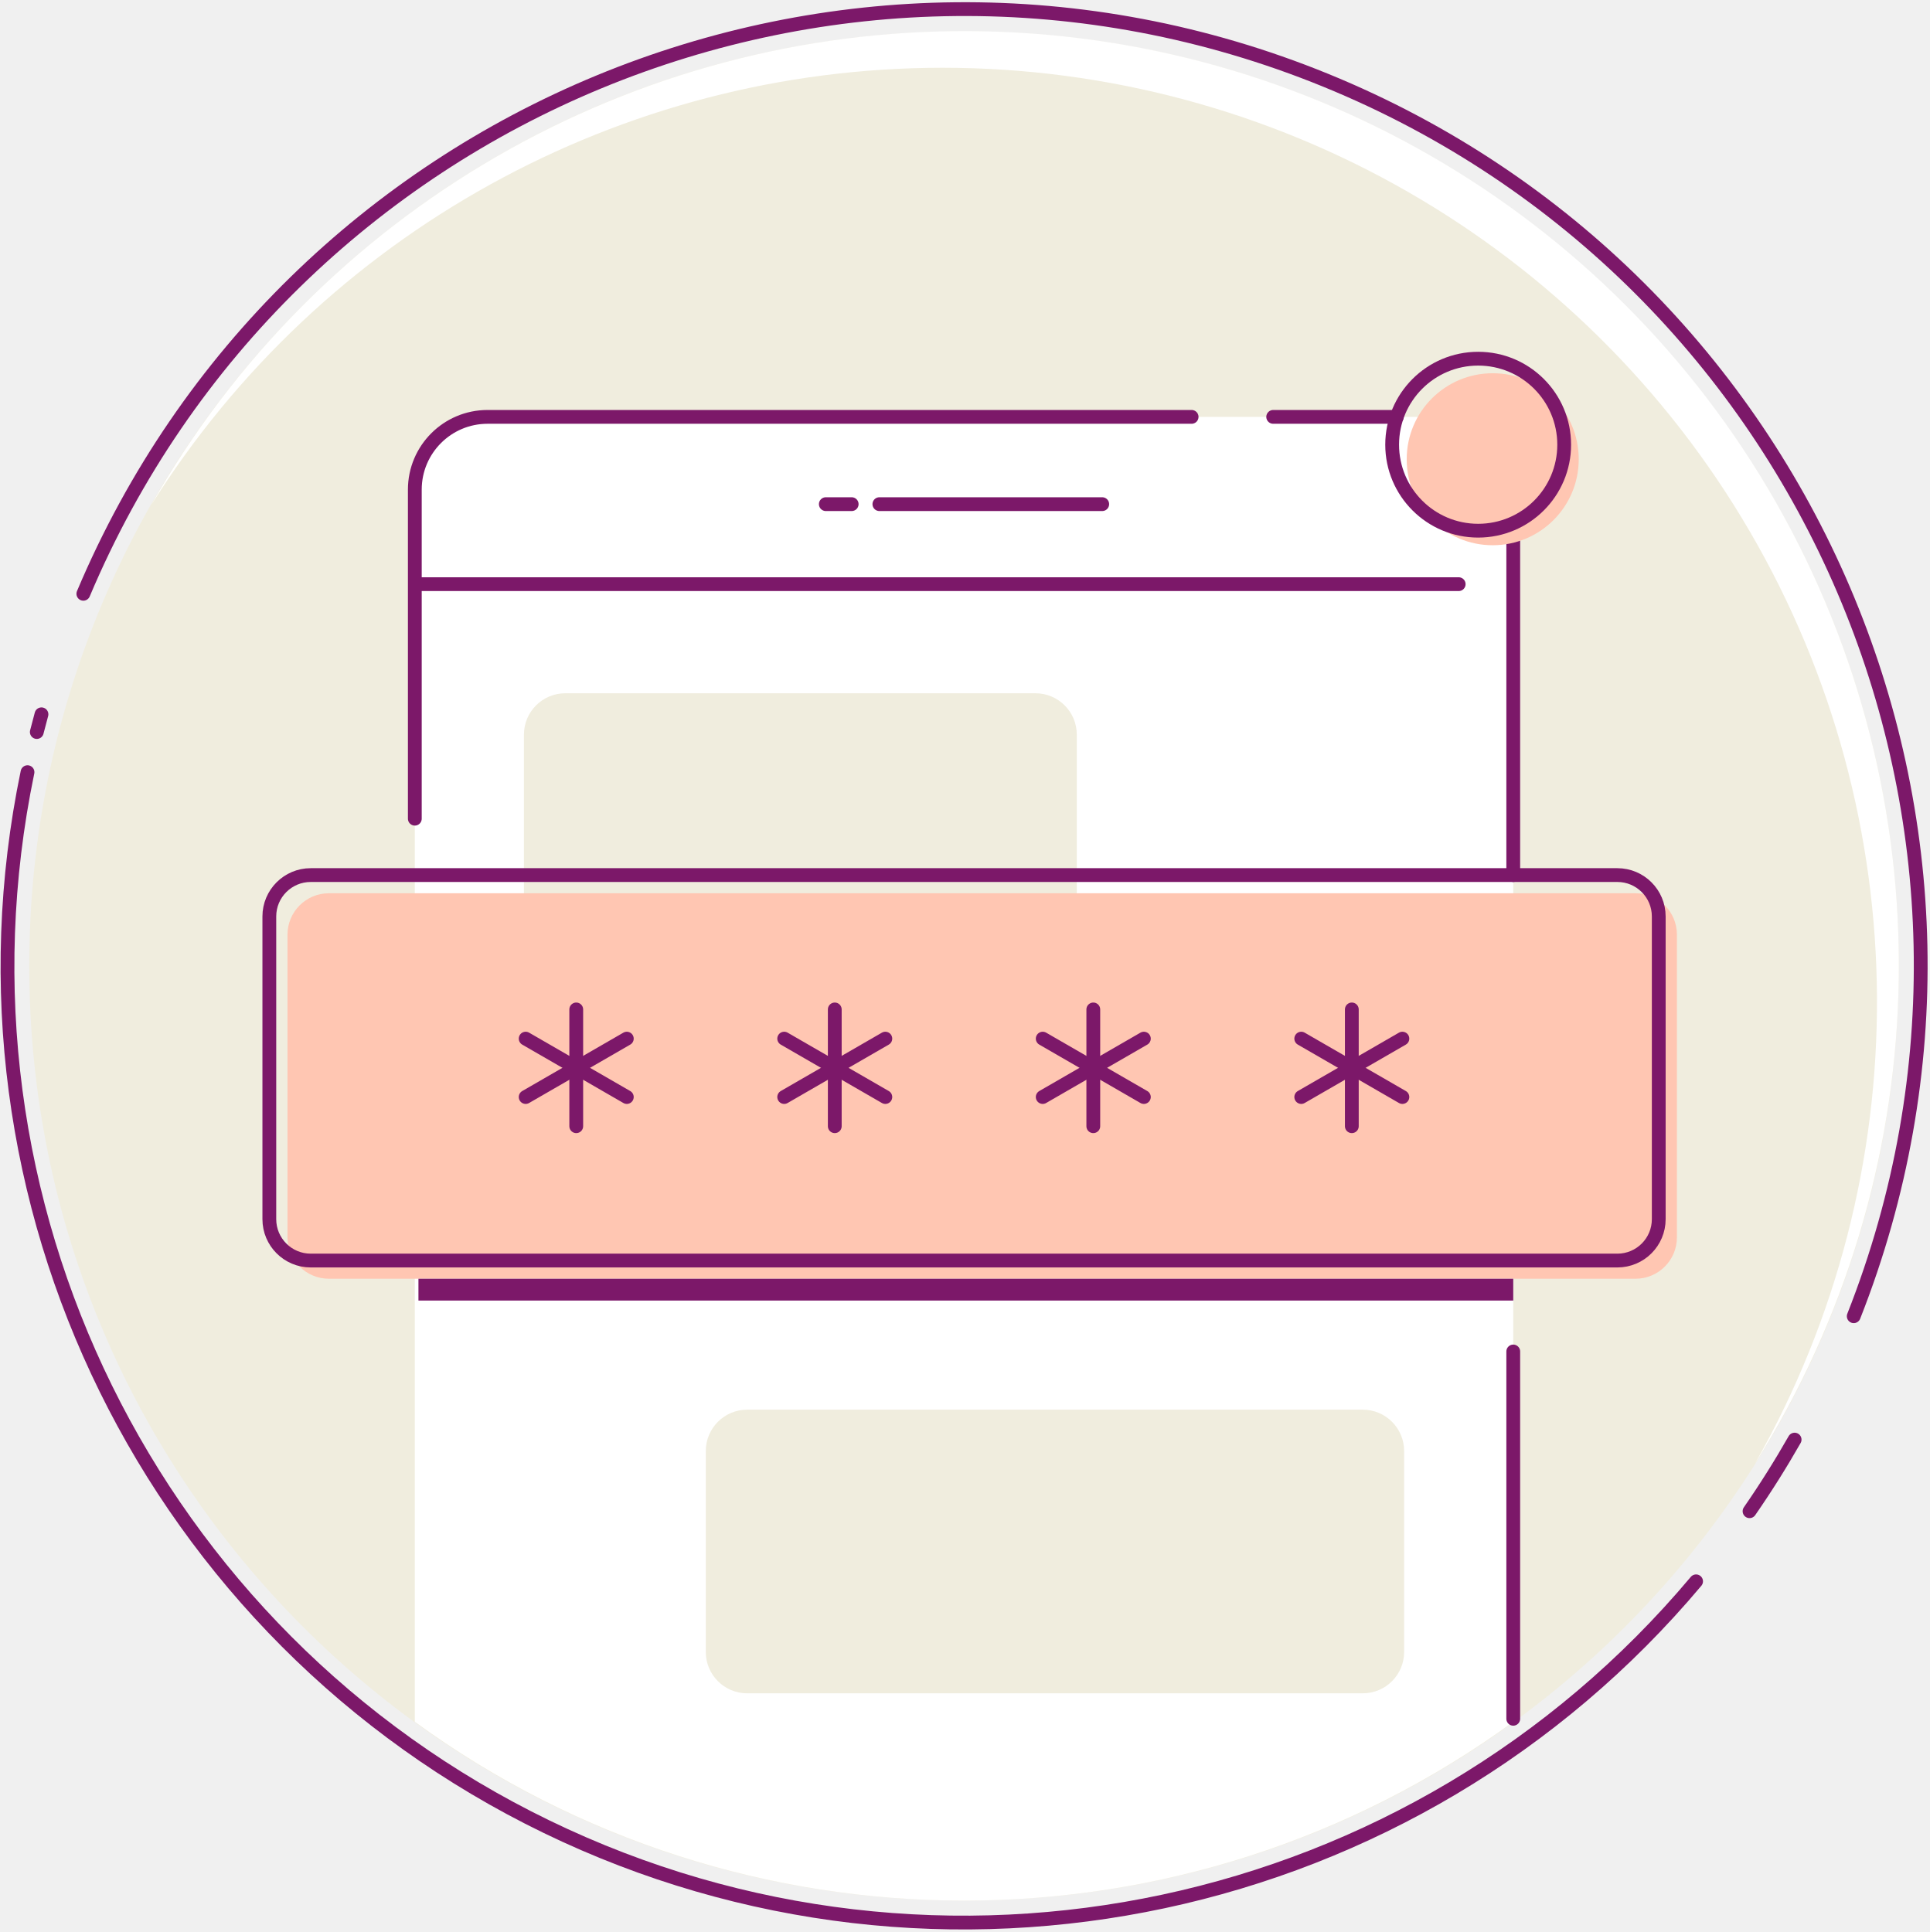
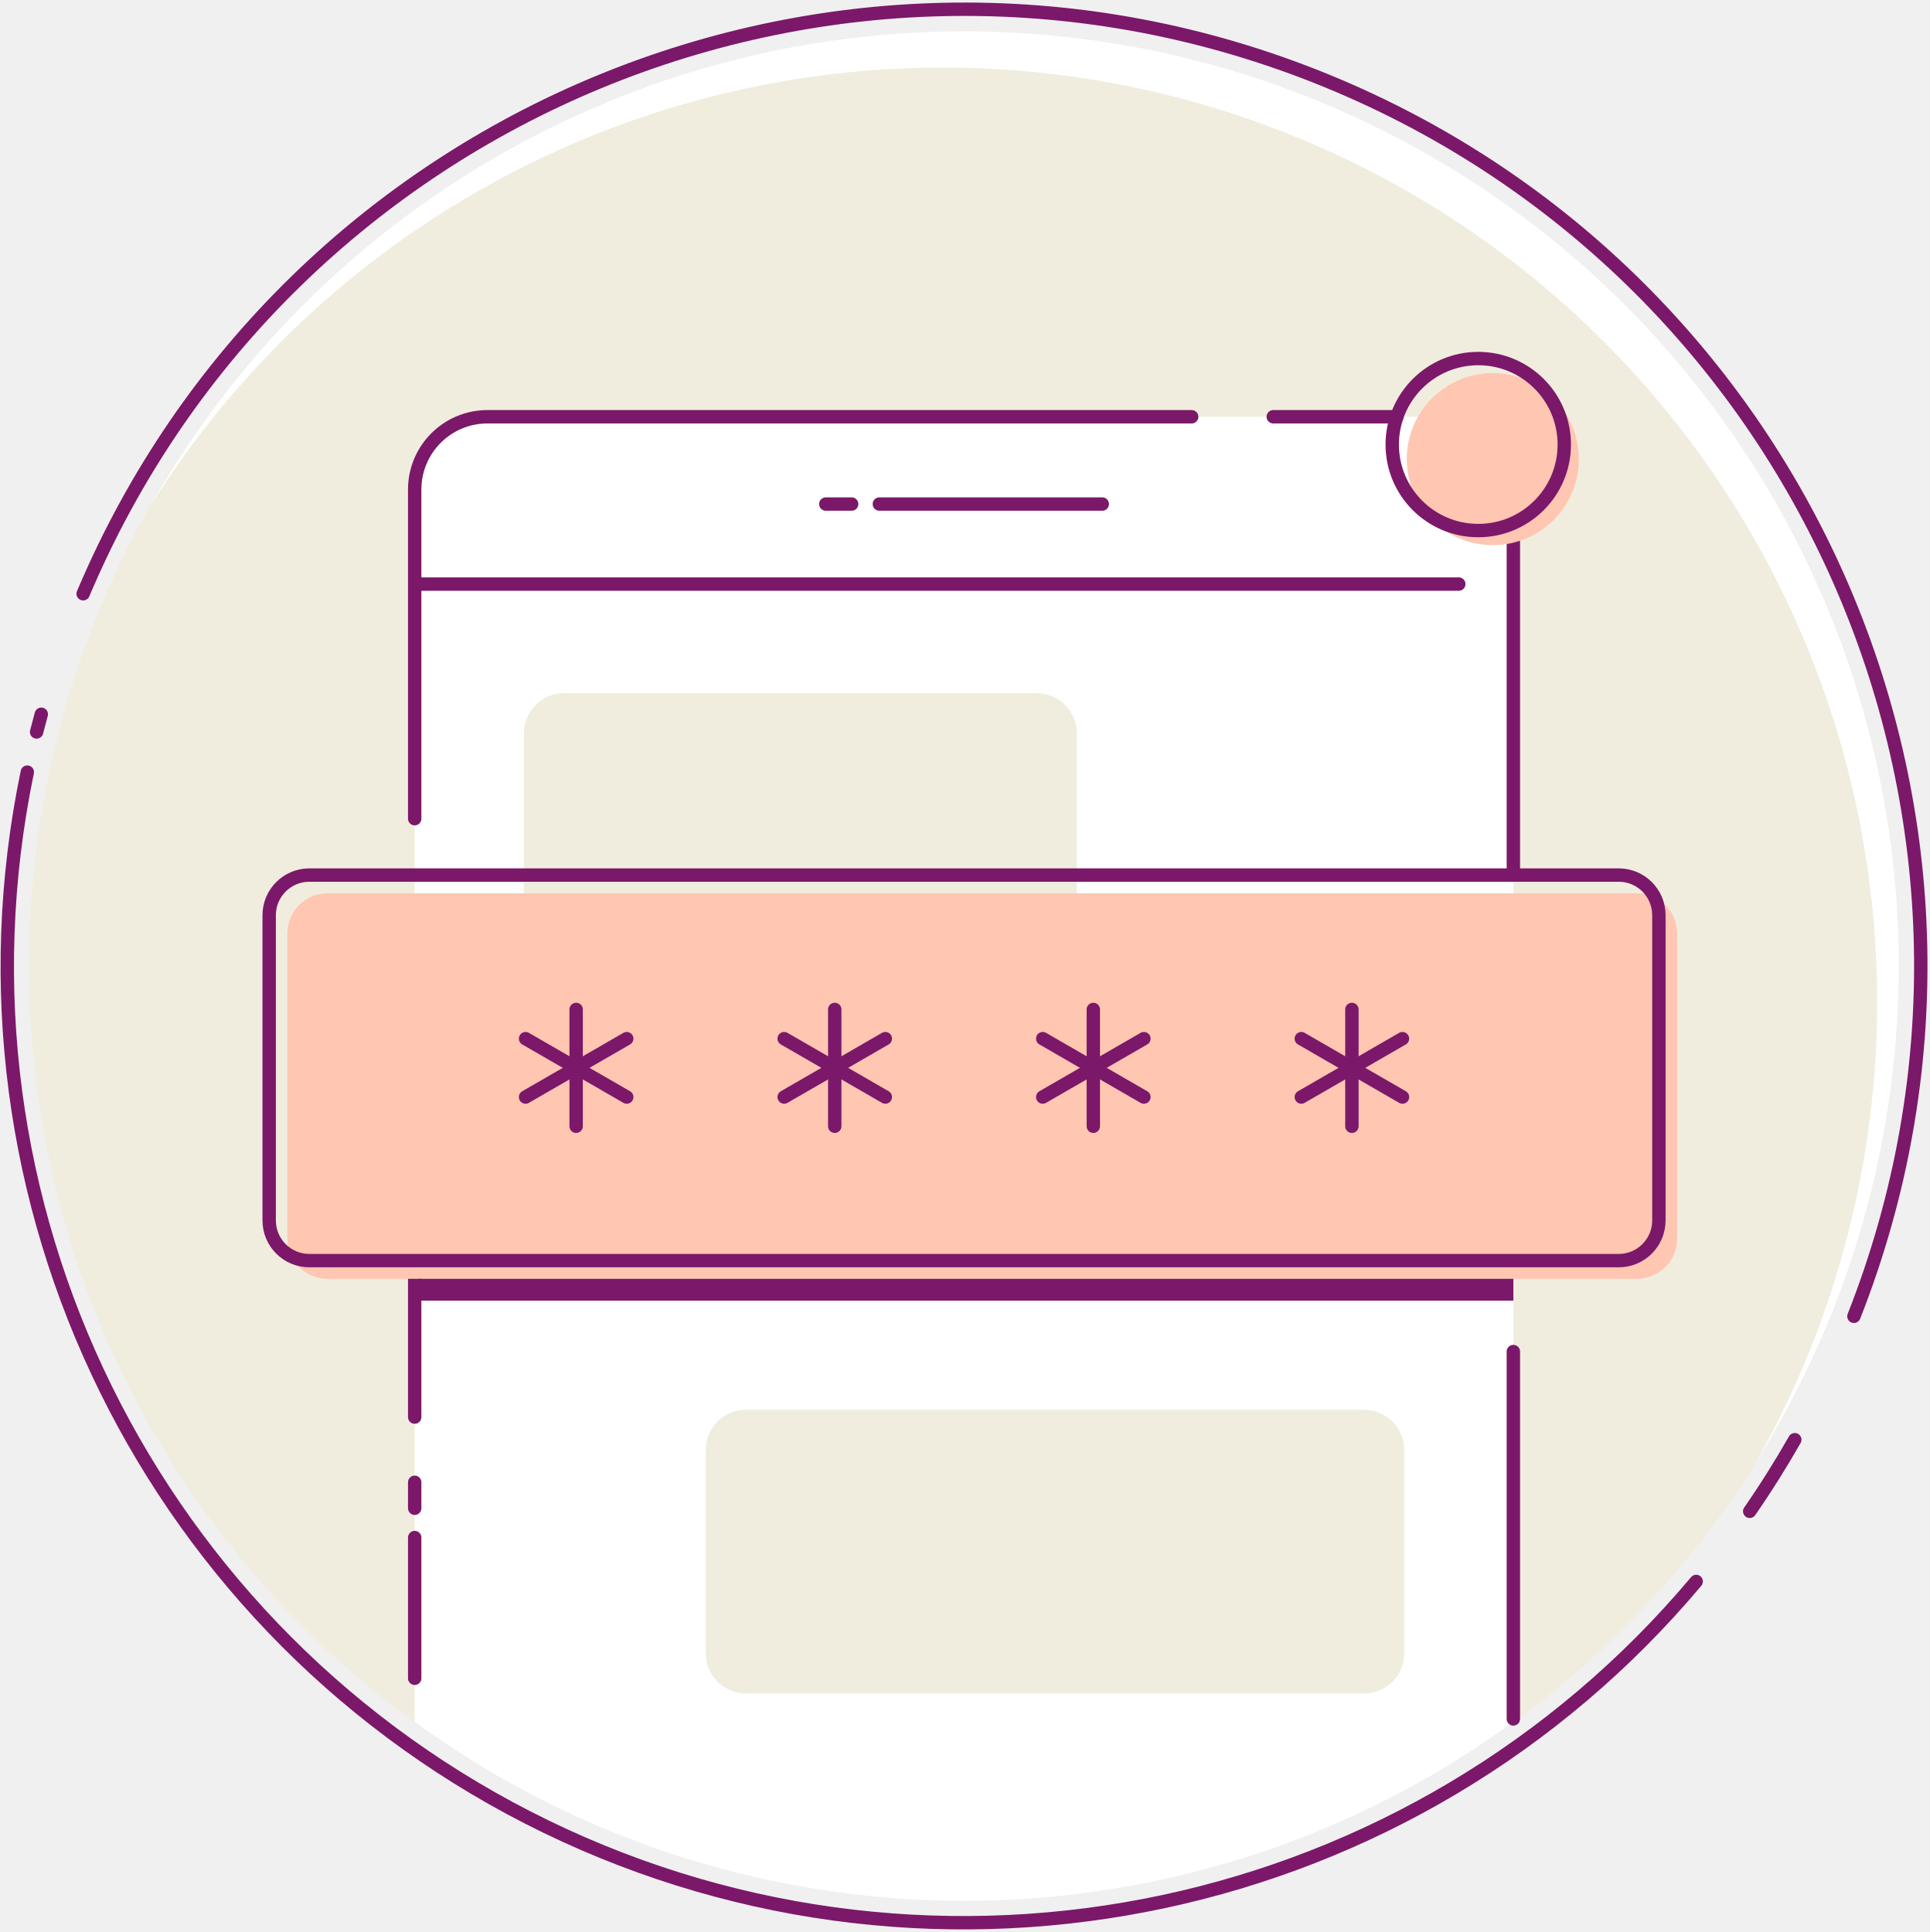
- <svg xmlns="http://www.w3.org/2000/svg" width="139.871" height="140.091" viewBox="0 0 139.871 140.091">
+ <svg xmlns="http://www.w3.org/2000/svg" width="144.163" height="144.39" viewBox="0 0 144.163 144.39">
  <defs>
    <style>.a,.d,.f{fill:none;stroke:#7c1869;}.a,.d{stroke-linecap:round;}.a,.f{stroke-linejoin:round;}.b{fill:#f0edde;}.c{fill:#fff;}.d{stroke-miterlimit:10;}.e{fill:#ffc6b2;}.g{fill:#7c1869;}</style>
  </defs>
-   <g transform="translate(-419.955 -1904.801)">
+   <g transform="translate(-419.954 -1904.795)">
    <g transform="translate(420.49 1905.49)">
-       <path class="a" d="M659.982,2107.309q1.748-2.525,3.268-5.193" transform="translate(-533.677 -1998.418)" />
-       <path class="a" d="M421.949,2010.349a69.328,69.328,0,0,0,120.97,58.673" transform="translate(-420.49 -1955.048)" />
-       <path class="a" d="M424.873,2002.394q-.176.641-.339,1.285" transform="translate(-422.401 -1951.288)" />
-       <path class="a" d="M559.283,2000.242a69.32,69.32,0,0,0-128.352-52.385" transform="translate(-425.424 -1905.49)" />
+       <path class="a" d="M659.982,2107.47q1.8-2.6,3.369-5.354" transform="translate(-529.774 -1995.214)" />
+       <path class="a" d="M421.994,2010.349A71.47,71.47,0,0,0,546.7,2070.835" transform="translate(-420.49 -1953.339)" />
+       <path class="a" d="M424.884,2002.394q-.181.661-.35,1.324" transform="translate(-422.335 -1949.709)" />
+       <path class="a" d="M563.25,2003.17a71.462,71.462,0,0,0-132.319-54" transform="translate(-425.254 -1905.49)" />
    </g>
-     <circle class="b" cx="67.769" cy="67.769" r="67.769" transform="translate(422.077 1907.077)" />
-     <path class="c" d="M497.6,1911.137a67.744,67.744,0,0,1,58.941,101.182,67.751,67.751,0,1,0-116.3-69.463A67.778,67.778,0,0,1,497.6,1911.137Z" transform="translate(-9.334 -1.423)" />
-     <path class="c" d="M550.861,1961.5H481.774a5.274,5.274,0,0,0-5.274,5.274v89.346a67.617,67.617,0,0,0,79.635,0v-89.346A5.274,5.274,0,0,0,550.861,1961.5Z" transform="translate(-26.471 -26.471)" />
-     <path class="a" d="M532.817,1961.5H481.774a5.274,5.274,0,0,0-5.274,5.274v23.863" transform="translate(-26.471 -26.471)" />
-     <line class="a" x1="8.966" transform="translate(512.26 1935.029)" />
-     <line class="a" y1="27.951" transform="translate(529.664 1940.303)" />
-     <line class="a" y1="20.568" transform="translate(529.664 1970.364)" />
-     <line class="a" y1="26.633" transform="translate(529.664 2002.798)" />
-     <line class="d" x2="16.157" transform="translate(483.709 1941.357)" />
-     <line class="d" x2="1.875" transform="translate(479.826 1941.357)" />
-     <line class="a" x2="75.416" transform="translate(450.292 1947.159)" />
-     <rect class="b" width="40.081" height="20.568" rx="3" transform="translate(457.94 1955.07)" />
-     <circle class="e" cx="6.236" cy="6.236" r="6.236" transform="translate(521.939 1931.865)" />
-     <rect class="b" width="50.629" height="20.568" rx="3" transform="translate(471.124 2007.017)" />
-     <circle class="a" cx="6.236" cy="6.236" r="6.236" transform="translate(520.885 1930.81)" />
-     <g transform="translate(439.481 1968.254)">
-       <rect class="e" width="100.731" height="27.951" rx="3" transform="translate(1.318 1.318)" />
-       <rect class="f" width="100.731" height="27.951" rx="3" transform="translate(0)" />
-       <rect class="g" width="79.372" height="1.582" transform="translate(10.811 29.27)" />
+     <circle class="b" cx="69.863" cy="69.863" r="69.863" transform="translate(422.126 1907.126)" />
+     <path class="c" d="M499.371,1911.219a69.837,69.837,0,0,1,60.763,104.309,69.844,69.844,0,1,0-119.894-71.61A69.872,69.872,0,0,1,499.371,1911.219Z" transform="translate(-9.012 -1.374)" />
+     <path class="c" d="M553.159,1961.5H481.937a5.437,5.437,0,0,0-5.437,5.437v92.107a69.707,69.707,0,0,0,82.1,0v-92.107A5.437,5.437,0,0,0,553.159,1961.5Z" transform="translate(-25.558 -25.558)" />
+     <line class="a" y2="10.517" transform="translate(450.942 2019.706)" />
+     <line class="a" y2="1.939" transform="translate(450.942 2015.575)" />
+     <line class="a" y2="38.336" transform="translate(450.942 1972.368)" />
+     <path class="a" d="M534.558,1961.5H481.937a5.437,5.437,0,0,0-5.437,5.437v24.6" transform="translate(-25.558 -25.558)" />
+     <line class="a" x1="9.243" transform="translate(515.096 1935.942)" />
+     <line class="a" y1="28.815" transform="translate(533.038 1941.379)" />
+     <line class="a" y1="21.204" transform="translate(533.038 1972.368)" />
+     <line class="a" y1="27.456" transform="translate(533.038 2005.805)" />
+     <line class="d" x2="16.657" transform="translate(485.663 1942.466)" />
+     <line class="d" x2="1.933" transform="translate(481.66 1942.466)" />
+     <line class="a" x2="77.747" transform="translate(451.213 1948.446)" />
+     <rect class="b" width="41.32" height="21.204" rx="3" transform="translate(459.097 1956.602)" />
+     <circle class="e" cx="6.428" cy="6.428" r="6.428" transform="translate(525.074 1932.68)" />
+     <rect class="b" width="52.194" height="21.204" rx="3" transform="translate(472.689 2010.154)" />
+     <circle class="a" cx="6.428" cy="6.428" r="6.428" transform="translate(523.987 1931.592)" />
+     <g transform="translate(440.068 1970.194)">
+       <rect class="e" width="103.844" height="28.815" rx="3" transform="translate(1.359 1.359)" />
+       <rect class="f" width="103.844" height="28.815" rx="3" />
+       <rect class="g" width="81.824" height="1.631" transform="translate(11.146 30.174)" />
    </g>
-     <g transform="translate(514.294 1977.996)">
-       <line class="a" x2="7.333" y2="4.234" transform="translate(0 2.117)" />
-       <line class="a" y1="4.234" x2="7.333" transform="translate(0 2.117)" />
-       <line class="a" y1="8.468" transform="translate(3.667)" />
+     <g transform="translate(517.193 1980.237)">
+       <line class="a" x2="7.56" y2="4.365" transform="translate(0 2.182)" />
+       <line class="a" y1="4.365" x2="7.56" transform="translate(0 2.182)" />
+       <line class="a" y1="8.73" transform="translate(3.78)" />
    </g>
-     <g transform="translate(495.551 1977.996)">
-       <line class="a" x2="7.333" y2="4.234" transform="translate(0 2.117)" />
-       <line class="a" y1="4.234" x2="7.333" transform="translate(0 2.117)" />
-       <line class="a" y1="8.468" transform="translate(3.667)" />
+     <g transform="translate(497.871 1980.237)">
+       <line class="a" x2="7.56" y2="4.365" transform="translate(0 2.182)" />
+       <line class="a" y1="4.365" x2="7.56" transform="translate(0 2.182)" />
+       <line class="a" y1="8.73" transform="translate(3.78)" />
    </g>
-     <g transform="translate(476.808 1977.996)">
-       <line class="a" x2="7.333" y2="4.234" transform="translate(0 2.117)" />
-       <line class="a" y1="4.234" x2="7.333" transform="translate(0 2.117)" />
-       <line class="a" y1="8.468" transform="translate(3.667)" />
+     <g transform="translate(478.549 1980.237)">
+       <line class="a" x2="7.56" y2="4.365" transform="translate(0 2.182)" />
+       <line class="a" y1="4.365" x2="7.56" transform="translate(0 2.182)" />
+       <line class="a" y1="8.73" transform="translate(3.78)" />
    </g>
-     <g transform="translate(458.065 1977.996)">
-       <line class="a" x2="7.333" y2="4.234" transform="translate(0 2.117)" />
-       <line class="a" y1="4.234" x2="7.333" transform="translate(0 2.117)" />
-       <line class="a" y1="8.468" transform="translate(3.667)" />
+     <g transform="translate(459.226 1980.237)">
+       <line class="a" x2="7.56" y2="4.365" transform="translate(0 2.182)" />
+       <line class="a" y1="4.365" x2="7.56" transform="translate(0 2.182)" />
+       <line class="a" y1="8.73" transform="translate(3.78)" />
    </g>
  </g>
</svg>
